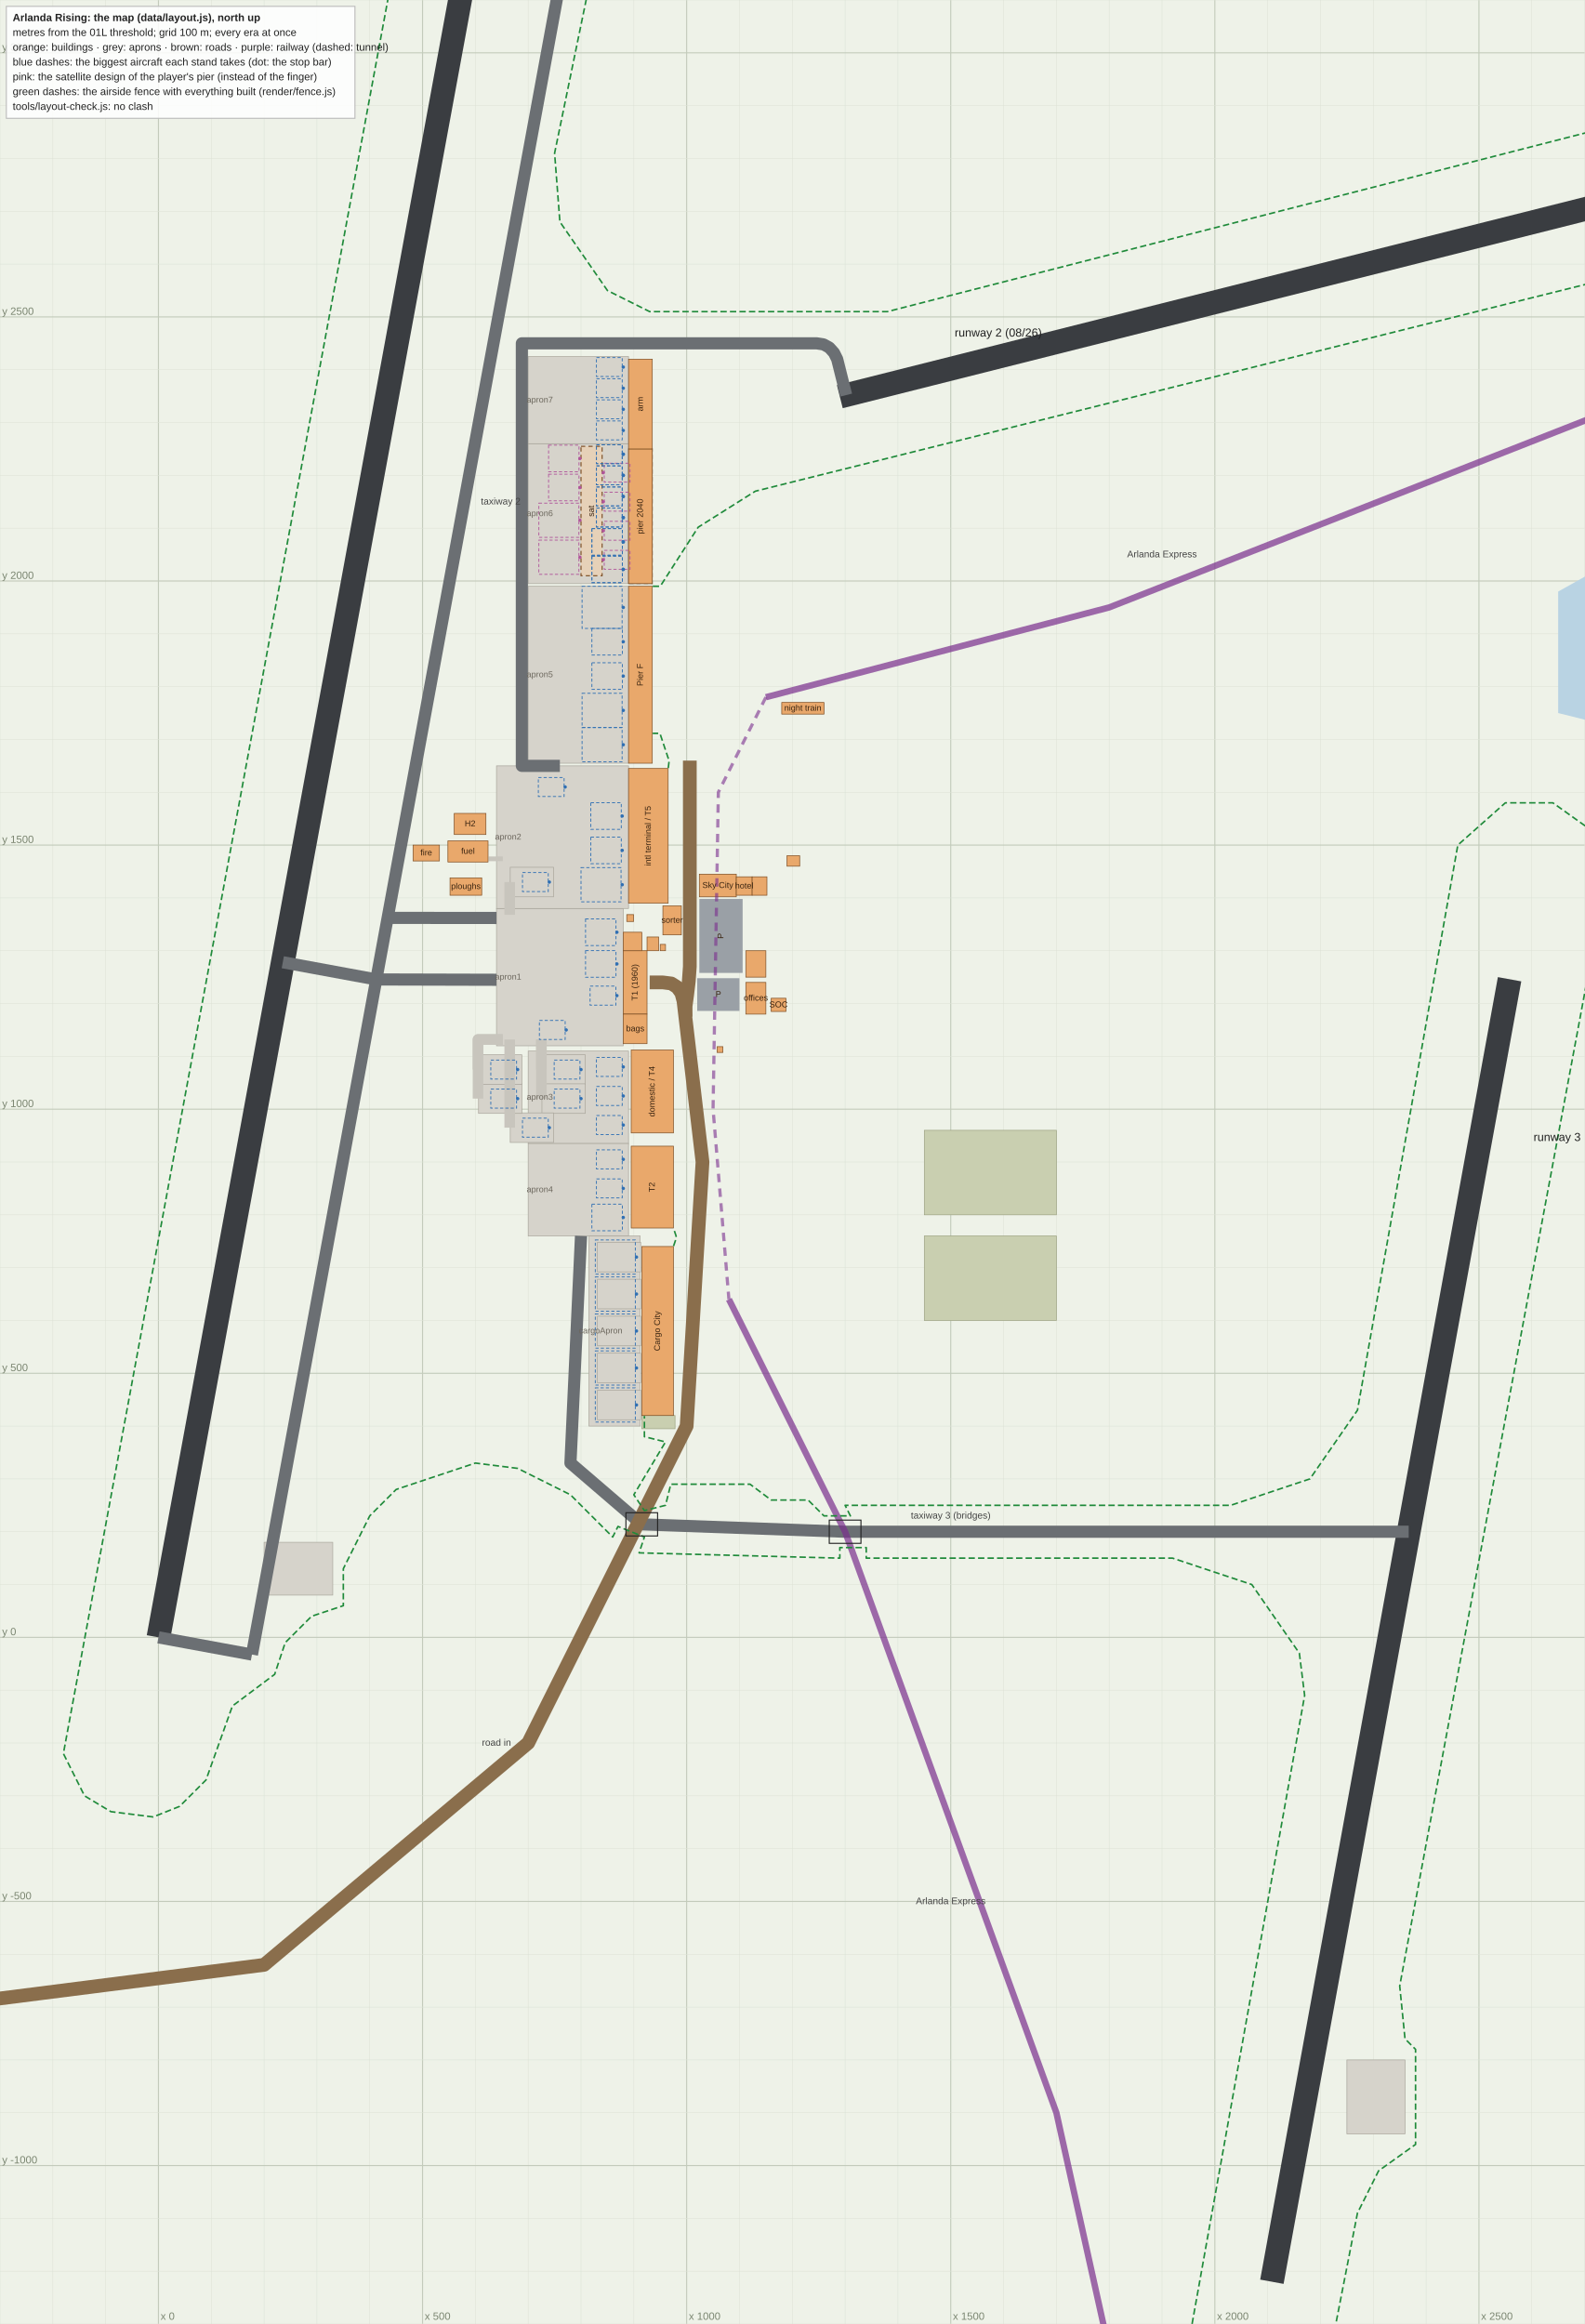
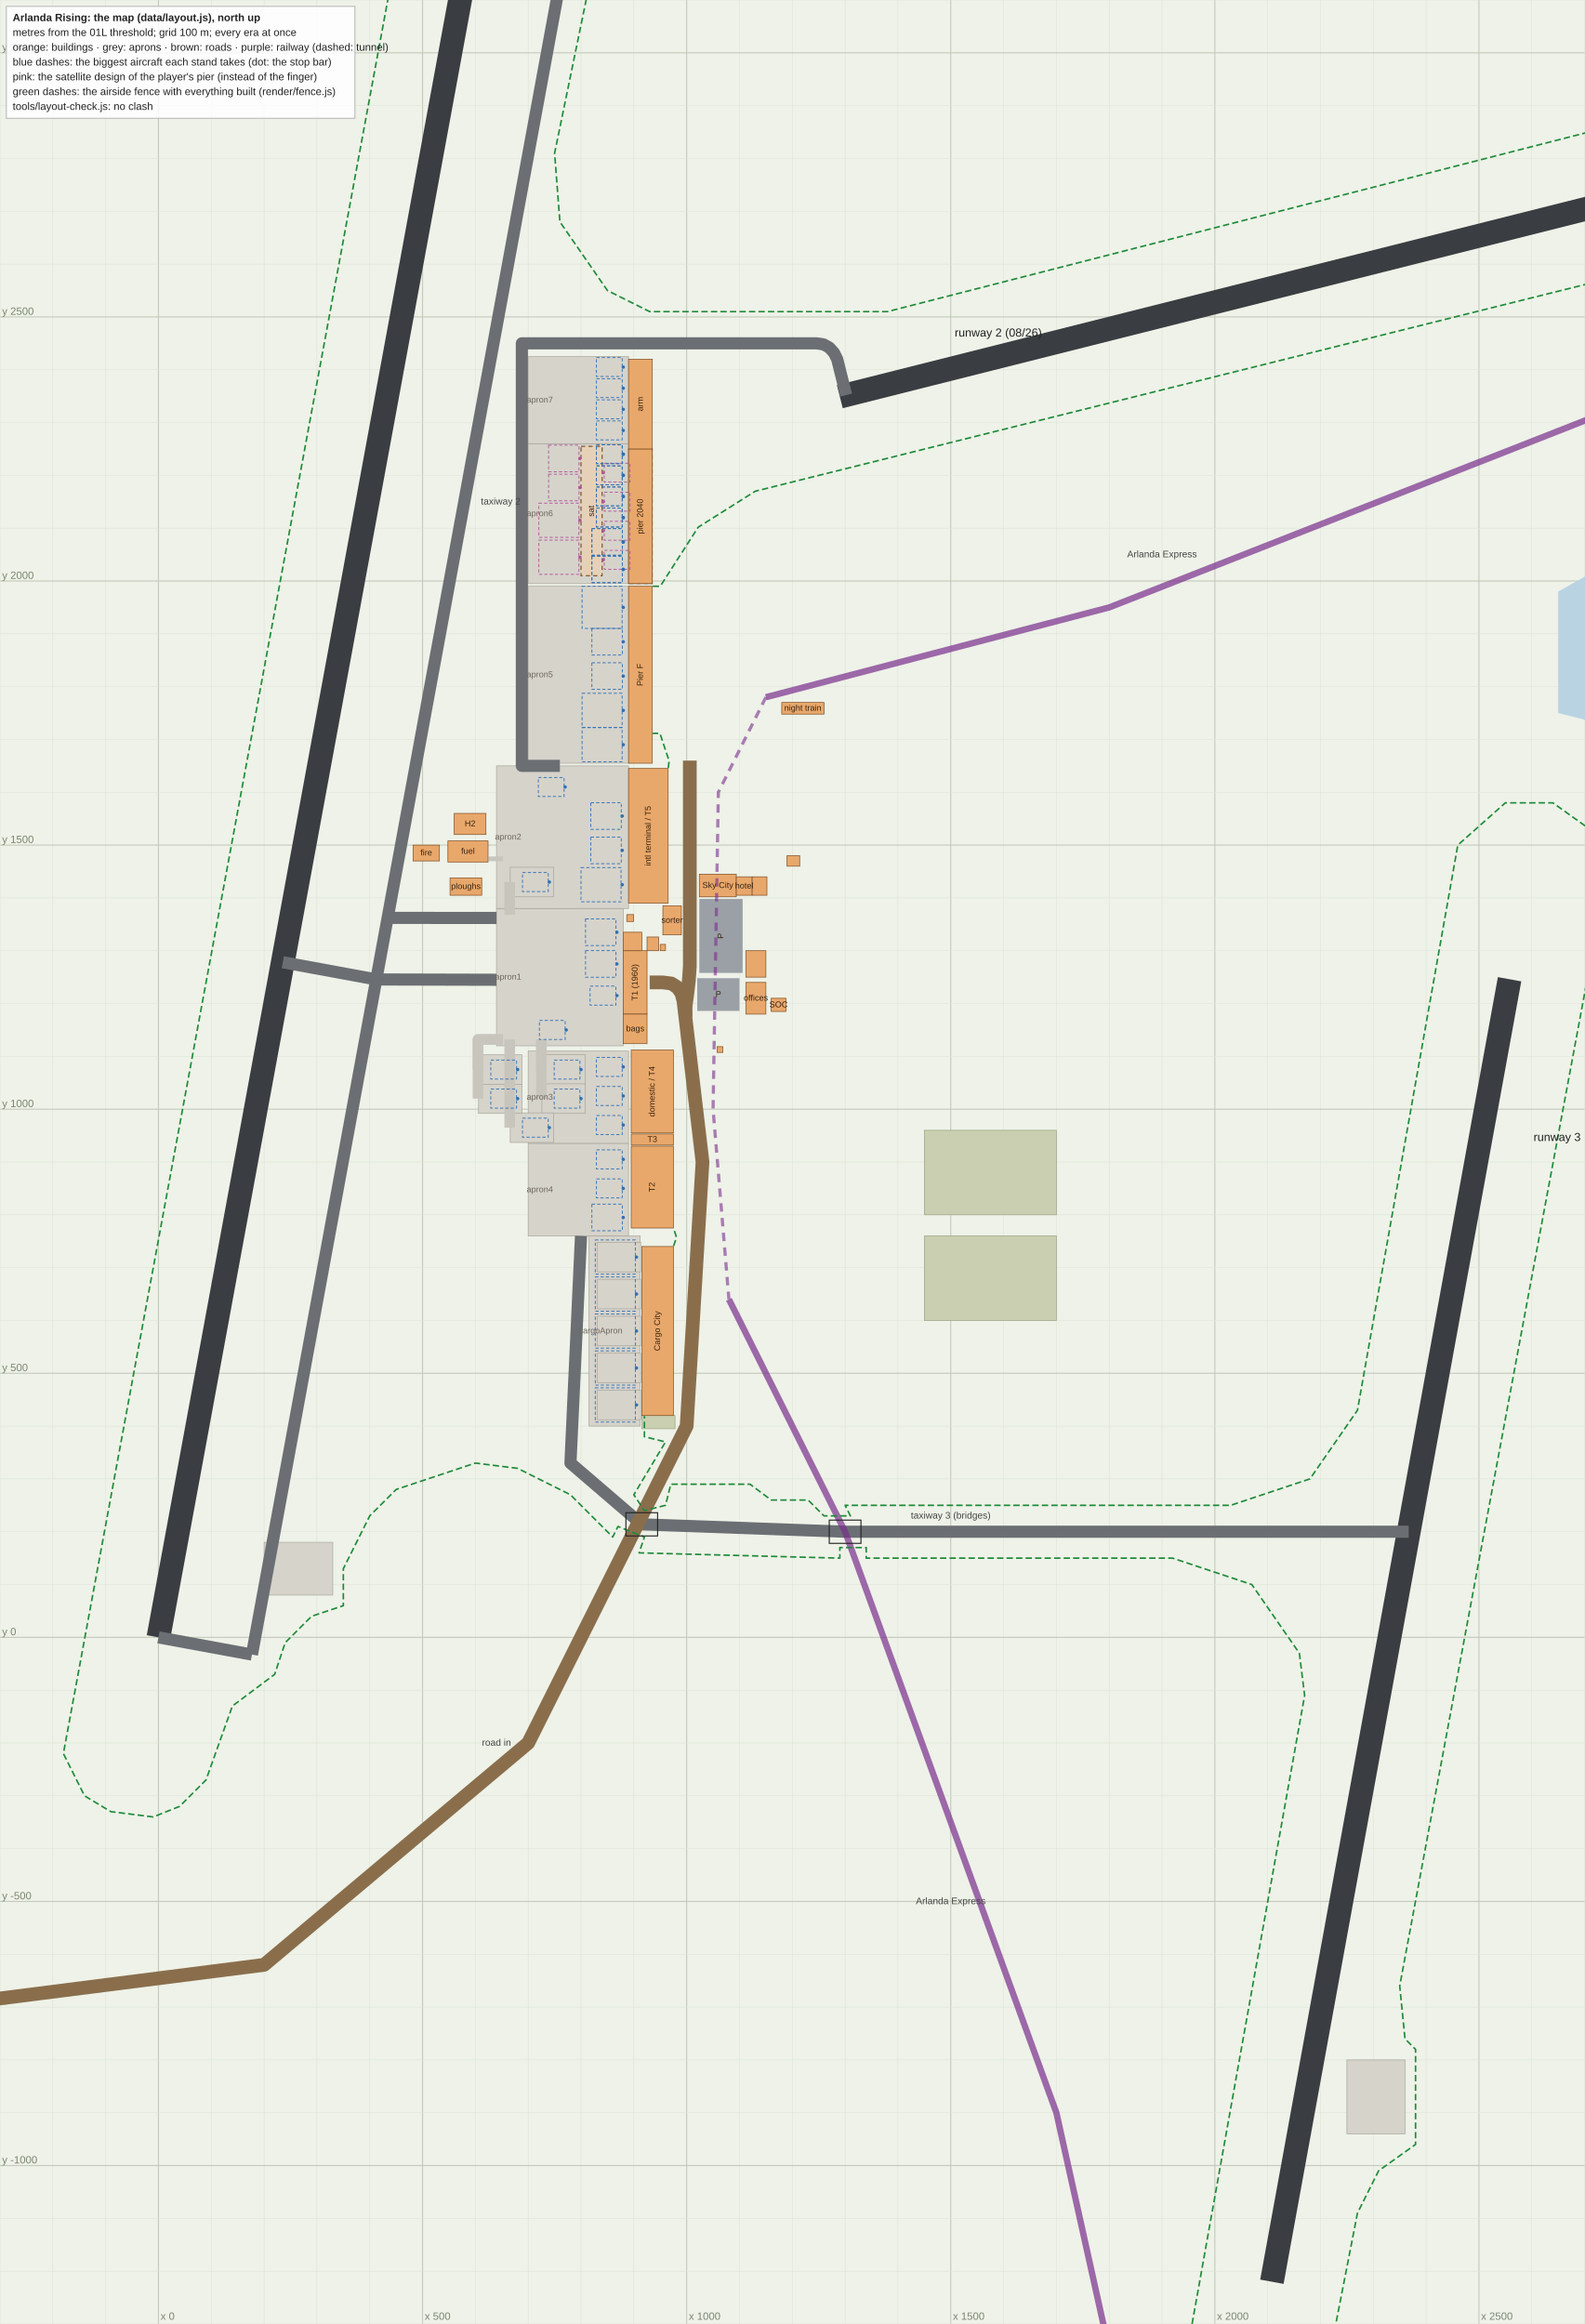
<svg xmlns="http://www.w3.org/2000/svg" width="1500" height="2200" viewBox="0 0 1500 2200" font-family="Arial, sans-serif">
  <rect width="1500" height="2200" fill="#eef2e8" />
  <line x1="0.0" y1="0" x2="0.0" y2="2200" stroke="#dde3d6" stroke-width="0.5" />
  <line x1="50.0" y1="0" x2="50.0" y2="2200" stroke="#dde3d6" stroke-width="0.5" />
  <line x1="100.0" y1="0" x2="100.0" y2="2200" stroke="#dde3d6" stroke-width="0.5" />
  <line x1="150.0" y1="0" x2="150.0" y2="2200" stroke="#c3cbbb" stroke-width="1" />
  <text x="152" y="2196" font-size="10" fill="#7a8570">x 0</text>
  <line x1="200.0" y1="0" x2="200.0" y2="2200" stroke="#dde3d6" stroke-width="0.5" />
  <line x1="250.0" y1="0" x2="250.0" y2="2200" stroke="#dde3d6" stroke-width="0.5" />
  <line x1="300.0" y1="0" x2="300.0" y2="2200" stroke="#dde3d6" stroke-width="0.5" />
  <line x1="350.0" y1="0" x2="350.0" y2="2200" stroke="#dde3d6" stroke-width="0.5" />
  <line x1="400.0" y1="0" x2="400.0" y2="2200" stroke="#c3cbbb" stroke-width="1" />
  <text x="402" y="2196" font-size="10" fill="#7a8570">x 500</text>
  <line x1="450.0" y1="0" x2="450.0" y2="2200" stroke="#dde3d6" stroke-width="0.5" />
  <line x1="500.0" y1="0" x2="500.0" y2="2200" stroke="#dde3d6" stroke-width="0.5" />
  <line x1="550.0" y1="0" x2="550.0" y2="2200" stroke="#dde3d6" stroke-width="0.5" />
  <line x1="600.0" y1="0" x2="600.0" y2="2200" stroke="#dde3d6" stroke-width="0.5" />
  <line x1="650.0" y1="0" x2="650.0" y2="2200" stroke="#c3cbbb" stroke-width="1" />
  <text x="652" y="2196" font-size="10" fill="#7a8570">x 1000</text>
  <line x1="700.0" y1="0" x2="700.0" y2="2200" stroke="#dde3d6" stroke-width="0.5" />
  <line x1="750.0" y1="0" x2="750.0" y2="2200" stroke="#dde3d6" stroke-width="0.5" />
  <line x1="800.0" y1="0" x2="800.0" y2="2200" stroke="#dde3d6" stroke-width="0.5" />
  <line x1="850.0" y1="0" x2="850.0" y2="2200" stroke="#dde3d6" stroke-width="0.5" />
  <line x1="900.0" y1="0" x2="900.0" y2="2200" stroke="#c3cbbb" stroke-width="1" />
  <text x="902" y="2196" font-size="10" fill="#7a8570">x 1500</text>
  <line x1="950.0" y1="0" x2="950.0" y2="2200" stroke="#dde3d6" stroke-width="0.5" />
  <line x1="1000.0" y1="0" x2="1000.0" y2="2200" stroke="#dde3d6" stroke-width="0.5" />
  <line x1="1050.0" y1="0" x2="1050.0" y2="2200" stroke="#dde3d6" stroke-width="0.5" />
  <line x1="1100.0" y1="0" x2="1100.0" y2="2200" stroke="#dde3d6" stroke-width="0.5" />
  <line x1="1150.0" y1="0" x2="1150.0" y2="2200" stroke="#c3cbbb" stroke-width="1" />
  <text x="1152" y="2196" font-size="10" fill="#7a8570">x 2000</text>
  <line x1="1200.0" y1="0" x2="1200.0" y2="2200" stroke="#dde3d6" stroke-width="0.5" />
  <line x1="1250.0" y1="0" x2="1250.0" y2="2200" stroke="#dde3d6" stroke-width="0.5" />
  <line x1="1300.0" y1="0" x2="1300.0" y2="2200" stroke="#dde3d6" stroke-width="0.5" />
  <line x1="1350.0" y1="0" x2="1350.0" y2="2200" stroke="#dde3d6" stroke-width="0.5" />
  <line x1="1400.0" y1="0" x2="1400.0" y2="2200" stroke="#c3cbbb" stroke-width="1" />
  <text x="1402" y="2196" font-size="10" fill="#7a8570">x 2500</text>
  <line x1="1450.0" y1="0" x2="1450.0" y2="2200" stroke="#dde3d6" stroke-width="0.5" />
  <line x1="1500.0" y1="0" x2="1500.0" y2="2200" stroke="#dde3d6" stroke-width="0.5" />
  <line x1="0" y1="2200.0" x2="1500" y2="2200.0" stroke="#dde3d6" stroke-width="0.5" />
  <line x1="0" y1="2150.0" x2="1500" y2="2150.0" stroke="#dde3d6" stroke-width="0.5" />
  <line x1="0" y1="2100.0" x2="1500" y2="2100.0" stroke="#dde3d6" stroke-width="0.5" />
  <line x1="0" y1="2050.0" x2="1500" y2="2050.0" stroke="#c3cbbb" stroke-width="1" />
  <text x="2" y="2048" font-size="10" fill="#7a8570">y -1000</text>
  <line x1="0" y1="2000.0" x2="1500" y2="2000.0" stroke="#dde3d6" stroke-width="0.5" />
  <line x1="0" y1="1950.0" x2="1500" y2="1950.0" stroke="#dde3d6" stroke-width="0.5" />
  <line x1="0" y1="1900.0" x2="1500" y2="1900.0" stroke="#dde3d6" stroke-width="0.5" />
  <line x1="0" y1="1850.0" x2="1500" y2="1850.0" stroke="#dde3d6" stroke-width="0.5" />
  <line x1="0" y1="1800.0" x2="1500" y2="1800.0" stroke="#c3cbbb" stroke-width="1" />
  <text x="2" y="1798" font-size="10" fill="#7a8570">y -500</text>
  <line x1="0" y1="1750.0" x2="1500" y2="1750.0" stroke="#dde3d6" stroke-width="0.5" />
  <line x1="0" y1="1700.0" x2="1500" y2="1700.0" stroke="#dde3d6" stroke-width="0.5" />
  <line x1="0" y1="1650.0" x2="1500" y2="1650.0" stroke="#dde3d6" stroke-width="0.5" />
  <line x1="0" y1="1600.0" x2="1500" y2="1600.0" stroke="#dde3d6" stroke-width="0.5" />
  <line x1="0" y1="1550.0" x2="1500" y2="1550.0" stroke="#c3cbbb" stroke-width="1" />
  <text x="2" y="1548" font-size="10" fill="#7a8570">y 0</text>
  <line x1="0" y1="1500.0" x2="1500" y2="1500.0" stroke="#dde3d6" stroke-width="0.5" />
  <line x1="0" y1="1450.0" x2="1500" y2="1450.0" stroke="#dde3d6" stroke-width="0.5" />
  <line x1="0" y1="1400.0" x2="1500" y2="1400.0" stroke="#dde3d6" stroke-width="0.5" />
  <line x1="0" y1="1350.0" x2="1500" y2="1350.0" stroke="#dde3d6" stroke-width="0.5" />
  <line x1="0" y1="1300.0" x2="1500" y2="1300.0" stroke="#c3cbbb" stroke-width="1" />
  <text x="2" y="1298" font-size="10" fill="#7a8570">y 500</text>
  <line x1="0" y1="1250.0" x2="1500" y2="1250.0" stroke="#dde3d6" stroke-width="0.5" />
  <line x1="0" y1="1200.0" x2="1500" y2="1200.0" stroke="#dde3d6" stroke-width="0.5" />
  <line x1="0" y1="1150.0" x2="1500" y2="1150.0" stroke="#dde3d6" stroke-width="0.5" />
  <line x1="0" y1="1100.0" x2="1500" y2="1100.0" stroke="#dde3d6" stroke-width="0.5" />
  <line x1="0" y1="1050.0" x2="1500" y2="1050.0" stroke="#c3cbbb" stroke-width="1" />
  <text x="2" y="1048" font-size="10" fill="#7a8570">y 1000</text>
  <line x1="0" y1="1000.0" x2="1500" y2="1000.0" stroke="#dde3d6" stroke-width="0.5" />
  <line x1="0" y1="950.0" x2="1500" y2="950.0" stroke="#dde3d6" stroke-width="0.5" />
  <line x1="0" y1="900.0" x2="1500" y2="900.0" stroke="#dde3d6" stroke-width="0.5" />
  <line x1="0" y1="850.0" x2="1500" y2="850.0" stroke="#dde3d6" stroke-width="0.5" />
  <line x1="0" y1="800.0" x2="1500" y2="800.0" stroke="#c3cbbb" stroke-width="1" />
  <text x="2" y="798" font-size="10" fill="#7a8570">y 1500</text>
  <line x1="0" y1="750.0" x2="1500" y2="750.0" stroke="#dde3d6" stroke-width="0.5" />
  <line x1="0" y1="700.0" x2="1500" y2="700.0" stroke="#dde3d6" stroke-width="0.5" />
  <line x1="0" y1="650.0" x2="1500" y2="650.0" stroke="#dde3d6" stroke-width="0.5" />
  <line x1="0" y1="600.0" x2="1500" y2="600.0" stroke="#dde3d6" stroke-width="0.5" />
  <line x1="0" y1="550.0" x2="1500" y2="550.0" stroke="#c3cbbb" stroke-width="1" />
  <text x="2" y="548" font-size="10" fill="#7a8570">y 2000</text>
  <line x1="0" y1="500.0" x2="1500" y2="500.0" stroke="#dde3d6" stroke-width="0.5" />
  <line x1="0" y1="450.0" x2="1500" y2="450.0" stroke="#dde3d6" stroke-width="0.5" />
  <line x1="0" y1="400.0" x2="1500" y2="400.0" stroke="#dde3d6" stroke-width="0.5" />
  <line x1="0" y1="350.0" x2="1500" y2="350.0" stroke="#dde3d6" stroke-width="0.5" />
  <line x1="0" y1="300.0" x2="1500" y2="300.0" stroke="#c3cbbb" stroke-width="1" />
  <text x="2" y="298" font-size="10" fill="#7a8570">y 2500</text>
  <line x1="0" y1="250.0" x2="1500" y2="250.0" stroke="#dde3d6" stroke-width="0.5" />
  <line x1="0" y1="200.0" x2="1500" y2="200.0" stroke="#dde3d6" stroke-width="0.5" />
  <line x1="0" y1="150.0" x2="1500" y2="150.0" stroke="#dde3d6" stroke-width="0.5" />
  <line x1="0" y1="100.0" x2="1500" y2="100.0" stroke="#dde3d6" stroke-width="0.5" />
  <line x1="0" y1="50.0" x2="1500" y2="50.0" stroke="#c3cbbb" stroke-width="1" />
  <text x="2" y="48" font-size="10" fill="#7a8570">y 3000</text>
  <line x1="0" y1="0.0" x2="1500" y2="0.0" stroke="#dde3d6" stroke-width="0.5" />
  <polygon points="1475.0,675.0 1675.0,725.0 1850.0,650.0 1800.0,525.0 1600.0,490.0 1475.0,560.0" fill="#b9d3e3" />
  <polygon points="-350.0,-100.0 -200.0,-75.0 -130.0,-175.0 -275.0,-250.0 -390.0,-190.0" fill="#b9d3e3" />
  <polygon points="1900.0,2000.0 2075.0,2050.0 2175.0,1930.0 2000.0,1850.0" fill="#b9d3e3" />
  <rect x="607.5" y="1340.0" width="31.5" height="12.5" fill="#c9cfb0" stroke="#9aa080" stroke-width="0.6" />
  <rect x="875.0" y="1170.0" width="125.0" height="80.0" fill="#c9cfb0" stroke="#9aa080" stroke-width="0.6" />
  <rect x="875.0" y="1070.0" width="125.0" height="80.0" fill="#c9cfb0" stroke="#9aa080" stroke-width="0.6" />
  <rect x="660.0" y="926.0" width="40.0" height="31.0" fill="#9aa0a6" stroke="none" stroke-width="0.6" />
  <rect x="662.0" y="851.0" width="41.0" height="70.0" fill="#9aa0a6" stroke="none" stroke-width="0.6" />
  <rect x="595.0" y="425.0" width="22.5" height="127.5" fill="#d6d3cb" stroke="#a8a49a" stroke-dasharray="4 3" fill-opacity="0.55" />
  <rect x="250.0" y="1460.0" width="65.0" height="50.0" fill="#d6d3cb" stroke="#a8a49a" stroke-width="0.6" />
  <rect x="1275.0" y="1950.0" width="55.0" height="70.0" fill="#d6d3cb" stroke="#a8a49a" stroke-width="0.6" />
  <rect x="470.0" y="860.0" width="120.0" height="130.0" fill="#d6d3cb" stroke="#a8a49a" stroke-width="0.6" />
  <rect x="470.0" y="725.0" width="125.0" height="135.0" fill="#d6d3cb" stroke="#a8a49a" stroke-width="0.6" />
  <rect x="500.0" y="995.0" width="95.0" height="87.5" fill="#d6d3cb" stroke="#a8a49a" stroke-width="0.6" />
  <rect x="500.0" y="1082.5" width="95.0" height="87.5" fill="#d6d3cb" stroke="#a8a49a" stroke-width="0.6" />
  <rect x="500.0" y="555.0" width="95.0" height="167.5" fill="#d6d3cb" stroke="#a8a49a" stroke-width="0.6" />
  <rect x="500.0" y="420.0" width="95.0" height="132.5" fill="#d6d3cb" stroke="#a8a49a" stroke-width="0.6" />
  <rect x="500.0" y="337.5" width="95.0" height="82.5" fill="#d6d3cb" stroke="#a8a49a" stroke-width="0.6" />
  <rect x="557.5" y="1170.0" width="48.5" height="180.0" fill="#d6d3cb" stroke="#a8a49a" stroke-width="0.6" />
  <rect x="513.0" y="998.5" width="41.0" height="28.0" fill="#d6d3cb" stroke="#a8a49a" stroke-width="0.6" />
  <rect x="513.0" y="1026.0" width="41.0" height="28.0" fill="#d6d3cb" stroke="#a8a49a" stroke-width="0.6" />
  <rect x="483.0" y="1053.5" width="41.0" height="28.0" fill="#d6d3cb" stroke="#a8a49a" stroke-width="0.6" />
  <rect x="453.0" y="1026.0" width="41.0" height="28.0" fill="#d6d3cb" stroke="#a8a49a" stroke-width="0.6" />
  <rect x="453.0" y="998.5" width="41.0" height="28.0" fill="#d6d3cb" stroke="#a8a49a" stroke-width="0.6" />
  <rect x="483.0" y="821.0" width="41.0" height="28.0" fill="#d6d3cb" stroke="#a8a49a" stroke-width="0.6" />
  <rect x="565.5" y="1316.0" width="41.0" height="28.0" fill="#d6d3cb" stroke="#a8a49a" stroke-width="0.6" />
  <rect x="565.5" y="1281.0" width="41.0" height="28.0" fill="#d6d3cb" stroke="#a8a49a" stroke-width="0.6" />
  <rect x="565.5" y="1246.0" width="41.0" height="28.0" fill="#d6d3cb" stroke="#a8a49a" stroke-width="0.6" />
  <rect x="565.5" y="1211.0" width="41.0" height="28.0" fill="#d6d3cb" stroke="#a8a49a" stroke-width="0.6" />
  <rect x="565.5" y="1176.0" width="41.0" height="28.0" fill="#d6d3cb" stroke="#a8a49a" stroke-width="0.6" />
  <polyline points="150.0,1550.0 448.0,-68.0" fill="none" stroke="#3a3d41" stroke-width="22.5" stroke-linejoin="round" />
  <polyline points="795.0,375.5 2004.5,71.0" fill="none" stroke="#3a3d41" stroke-width="22.5" stroke-linejoin="round" />
  <polyline points="1204.0,2160.0 1429.0,927.0" fill="none" stroke="#3a3d41" stroke-width="22.5" stroke-linejoin="round" />
  <polyline points="238.5,1566.3 536.5,-51.7" fill="none" stroke="#6b6f73" stroke-width="11.5" stroke-linejoin="round" />
  <polyline points="150.0,1550.0 238.5,1566.3" fill="none" stroke="#6b6f73" stroke-width="11.5" stroke-linejoin="round" />
  <polyline points="267.7,910.9 356.2,927.2" fill="none" stroke="#6b6f73" stroke-width="11.5" stroke-linejoin="round" />
  <polyline points="448.0,-68.0 536.5,-51.7" fill="none" stroke="#6b6f73" stroke-width="11.5" stroke-linejoin="round" />
  <polyline points="356.2,927.2 470.0,927.5" fill="none" stroke="#6b6f73" stroke-width="11.5" stroke-linejoin="round" />
  <polyline points="366.9,868.9 470.0,869.0" fill="none" stroke="#6b6f73" stroke-width="11.5" stroke-linejoin="round" />
  <polyline points="530.0,725.0 494.0,725.0 494.0,325.0 773.0,325.0 779.5,326.0 785.0,329.0 789.5,334.0 792.5,340.0 801.0,374.0" fill="none" stroke="#6b6f73" stroke-width="11.5" stroke-linejoin="round" />
  <polyline points="1333.5,1450.0 800.0,1450.0 607.5,1443.0 540.0,1385.0 550.0,1170.0" fill="none" stroke="#6b6f73" stroke-width="11.5" stroke-linejoin="round" />
  <polyline points="462.5,813.0 476.0,813.0" fill="none" stroke="#c8c5bd" stroke-width="4.5" stroke-linejoin="round" />
  <polyline points="512.5,1012.5 512.5,984.0" fill="none" stroke="#c8c5bd" stroke-width="10.0" stroke-linejoin="round" />
  <polyline points="512.5,1040.0 512.5,984.0" fill="none" stroke="#c8c5bd" stroke-width="10.0" stroke-linejoin="round" />
  <polyline points="482.5,1067.5 482.5,984.0" fill="none" stroke="#c8c5bd" stroke-width="10.0" stroke-linejoin="round" />
  <polyline points="452.5,1040.0 452.5,984.0 476.0,984.0" fill="none" stroke="#c8c5bd" stroke-width="10.0" stroke-linejoin="round" />
  <polyline points="452.5,1012.5 452.5,984.0 476.0,984.0" fill="none" stroke="#c8c5bd" stroke-width="10.0" stroke-linejoin="round" />
  <polyline points="482.5,835.0 482.5,866.0" fill="none" stroke="#c8c5bd" stroke-width="10.0" stroke-linejoin="round" />
  <polyline points="-790.0,1900.0 -300.0,1930.0 250.0,1860.0 500.0,1650.0 650.0,1350.0 665.0,1100.0 647.0,947.5 645.0,940.0 641.0,934.5 635.5,931.0 627.5,930.0 615.0,930.0" fill="none" stroke="#8a6e4c" stroke-width="13.0" stroke-linejoin="round" />
  <polyline points="649.0,962.5 649.0,952.5 650.5,941.5 652.0,929.0 653.0,915.0 653.0,720.0" fill="none" stroke="#8a6e4c" stroke-width="13.0" stroke-linejoin="round" />
  <polyline points="-400.0,17550.0 -630.0,4800.0 -700.0,3350.0 -760.0,2300.0 -790.0,1900.0 -780.0,1150.0 -825.0,250.0 -900.0,-1050.0 -1025.0,-2950.0 -1450.0,-16450.0" fill="none" stroke="#8a6e4c" stroke-width="15.0" stroke-linejoin="round" />
  <polyline points="-790.0,1900.0 -950.0,1910.0 -1170.0,2200.0" fill="none" stroke="#8a6e4c" stroke-width="13.0" stroke-linejoin="round" />
  <polyline points="-745.0,1903.0 -762.0,1882.0 -775.0,1830.0 -780.5,1760.0" fill="none" stroke="#8a6e4c" stroke-width="8.0" stroke-linejoin="round" />
  <polyline points="-745.0,1903.0 -761.0,1925.0 -769.0,1975.0 -772.0,2040.0" fill="none" stroke="#8a6e4c" stroke-width="8.0" stroke-linejoin="round" />
  <polyline points="-835.0,1903.0 -818.0,1882.0 -803.0,1830.0 -795.5,1760.0" fill="none" stroke="#8a6e4c" stroke-width="8.0" stroke-linejoin="round" />
  <polyline points="-835.0,1903.0 -819.0,1925.0 -806.0,1975.0 -787.0,2040.0" fill="none" stroke="#8a6e4c" stroke-width="8.0" stroke-linejoin="round" />
  <polyline points="2450.0,-550.0 2150.0,100.0 1750.0,300.0 1050.0,575.0 725.0,660.0" fill="none" stroke="#7a2e8e" stroke-width="6.0" stroke-linejoin="round" stroke-opacity="0.7" />
  <polyline points="690.0,1230.0 800.0,1450.0 1000.0,2000.0 1300.0,3350.0" fill="none" stroke="#7a2e8e" stroke-width="6.0" stroke-linejoin="round" stroke-opacity="0.7" />
  <rect x="590.0" y="900.0" width="22.5" height="60.0" fill="#e9a86b" stroke="#7a4a20" stroke-width="0.6" />
  <rect x="595.0" y="727.5" width="37.5" height="127.5" fill="#e9a86b" stroke="#7a4a20" stroke-width="0.6" />
  <rect x="597.5" y="994.0" width="40.0" height="78.5" fill="#e9a86b" stroke="#7a4a20" stroke-width="0.6" />
  <rect x="590.0" y="960.0" width="22.5" height="28.0" fill="#e9a86b" stroke="#7a4a20" stroke-width="0.6" />
  <rect x="612.5" y="887.0" width="11.0" height="13.0" fill="#e9a86b" stroke="#7a4a20" stroke-width="0.6" />
  <rect x="625.0" y="894.0" width="5.0" height="6.0" fill="#e9a86b" stroke="#7a4a20" stroke-width="0.6" />
  <rect x="597.5" y="1085.0" width="40.0" height="77.5" fill="#e9a86b" stroke="#7a4a20" stroke-width="0.6" />
+   <rect x="597.5" y="1073.5" width="40.0" height="10.5" fill="#e9a86b" stroke="#7a4a20" stroke-width="0.6" />
  <rect x="627.5" y="857.5" width="17.5" height="27.5" fill="#e9a86b" stroke="#7a4a20" stroke-width="0.6" />
  <rect x="595.0" y="555.0" width="22.5" height="167.5" fill="#e9a86b" stroke="#7a4a20" stroke-width="0.6" />
  <rect x="662.0" y="827.5" width="35.0" height="21.5" fill="#e9a86b" stroke="#7a4a20" stroke-width="0.6" />
  <rect x="697.0" y="830.0" width="15.0" height="17.5" fill="#e9a86b" stroke="#7a4a20" stroke-width="0.6" />
  <rect x="712.0" y="830.0" width="14.0" height="17.5" fill="#e9a86b" stroke="#7a4a20" stroke-width="0.6" />
  <rect x="706.0" y="930.0" width="19.0" height="30.0" fill="#e9a86b" stroke="#7a4a20" stroke-width="0.6" />
  <rect x="607.5" y="1180.0" width="30.0" height="160.0" fill="#e9a86b" stroke="#7a4a20" stroke-width="0.6" />
  <rect x="745.0" y="810.0" width="12.0" height="10.0" fill="#e9a86b" stroke="#7a4a20" stroke-width="0.6" />
  <rect x="730.0" y="945.0" width="14.0" height="12.5" fill="#e9a86b" stroke="#7a4a20" stroke-width="0.6" />
  <rect x="430.0" y="770.0" width="30.0" height="20.0" fill="#e9a86b" stroke="#7a4a20" stroke-width="0.6" />
  <rect x="740.0" y="665.0" width="40.0" height="11.0" fill="#e9a86b" stroke="#7a4a20" stroke-width="0.6" />
  <rect x="391.0" y="800.0" width="25.0" height="15.0" fill="#e9a86b" stroke="#7a4a20" stroke-width="0.6" />
  <rect x="590.0" y="882.5" width="17.5" height="17.5" fill="#e9a86b" stroke="#7a4a20" stroke-width="0.6" />
  <rect x="706.0" y="900.0" width="19.0" height="25.0" fill="#e9a86b" stroke="#7a4a20" stroke-width="0.6" />
  <rect x="593.3" y="865.8" width="6.5" height="6.5" fill="#e9a86b" stroke="#7a4a20" stroke-width="0.6" />
  <rect x="678.8" y="990.8" width="5.5" height="5.5" fill="#e9a86b" stroke="#7a4a20" stroke-width="0.6" />
  <rect x="595.0" y="425.0" width="22.5" height="127.5" fill="#e9a86b" stroke="#7a4a20" stroke-width="0.6" />
  <rect x="595.0" y="425.0" width="22.5" height="127.5" fill="#e9a86b" stroke="#7a4a20" stroke-width="0.6" />
  <rect x="550.0" y="422.5" width="20.0" height="122.5" fill="#f2d0a8" stroke="#7a4a20" stroke-dasharray="4 3" fill-opacity="0.55" />
  <rect x="595.0" y="340.0" width="22.5" height="85.0" fill="#e9a86b" stroke="#7a4a20" stroke-width="0.6" />
  <rect x="424.0" y="796.0" width="38.0" height="20.0" fill="#e9a86b" stroke="#7a4a20" stroke-width="0.6" />
  <rect x="426.0" y="831.0" width="30.0" height="16.5" fill="#e9a86b" stroke="#7a4a20" stroke-width="0.6" />
  <rect x="554.3" y="869.9" width="28.8" height="25.2" fill="none" stroke="#2f6fb3" stroke-dasharray="3 2" stroke-width="0.8" />
  <rect x="554.3" y="899.9" width="28.8" height="25.2" fill="none" stroke="#2f6fb3" stroke-dasharray="3 2" stroke-width="0.8" />
  <rect x="558.6" y="933.5" width="24.4" height="18.0" fill="none" stroke="#2f6fb3" stroke-dasharray="3 2" stroke-width="0.8" />
  <rect x="510.6" y="966.0" width="24.4" height="18.0" fill="none" stroke="#2f6fb3" stroke-dasharray="3 2" stroke-width="0.8" />
  <rect x="524.6" y="1003.5" width="24.4" height="18.0" fill="none" stroke="#2f6fb3" stroke-dasharray="3 2" stroke-width="0.8" />
  <rect x="524.6" y="1031.0" width="24.4" height="18.0" fill="none" stroke="#2f6fb3" stroke-dasharray="3 2" stroke-width="0.8" />
  <rect x="494.6" y="1058.5" width="24.4" height="18.0" fill="none" stroke="#2f6fb3" stroke-dasharray="3 2" stroke-width="0.8" />
  <rect x="464.6" y="1031.0" width="24.4" height="18.0" fill="none" stroke="#2f6fb3" stroke-dasharray="3 2" stroke-width="0.8" />
  <rect x="464.6" y="1003.5" width="24.4" height="18.0" fill="none" stroke="#2f6fb3" stroke-dasharray="3 2" stroke-width="0.8" />
  <rect x="494.6" y="826.0" width="24.4" height="18.0" fill="none" stroke="#2f6fb3" stroke-dasharray="3 2" stroke-width="0.8" />
  <rect x="559.3" y="792.4" width="28.8" height="25.2" fill="none" stroke="#2f6fb3" stroke-dasharray="3 2" stroke-width="0.8" />
  <rect x="559.3" y="759.9" width="28.8" height="25.2" fill="none" stroke="#2f6fb3" stroke-dasharray="3 2" stroke-width="0.8" />
  <rect x="509.6" y="736.0" width="24.4" height="18.0" fill="none" stroke="#2f6fb3" stroke-dasharray="3 2" stroke-width="0.8" />
  <rect x="550.0" y="821.3" width="37.9" height="32.4" fill="none" stroke="#2f6fb3" stroke-dasharray="3 2" stroke-width="0.8" />
  <rect x="564.6" y="1001.0" width="24.4" height="18.0" fill="none" stroke="#2f6fb3" stroke-dasharray="3 2" stroke-width="0.8" />
  <rect x="564.6" y="1028.5" width="24.4" height="18.0" fill="none" stroke="#2f6fb3" stroke-dasharray="3 2" stroke-width="0.8" />
  <rect x="564.6" y="1056.0" width="24.4" height="18.0" fill="none" stroke="#2f6fb3" stroke-dasharray="3 2" stroke-width="0.8" />
  <rect x="564.6" y="1088.5" width="24.4" height="18.0" fill="none" stroke="#2f6fb3" stroke-dasharray="3 2" stroke-width="0.8" />
  <rect x="564.6" y="1116.0" width="24.4" height="18.0" fill="none" stroke="#2f6fb3" stroke-dasharray="3 2" stroke-width="0.8" />
  <rect x="560.3" y="1139.9" width="28.8" height="25.2" fill="none" stroke="#2f6fb3" stroke-dasharray="3 2" stroke-width="0.8" />
  <rect x="551.0" y="688.8" width="37.9" height="32.4" fill="none" stroke="#2f6fb3" stroke-dasharray="3 2" stroke-width="0.8" />
  <rect x="551.0" y="656.3" width="37.9" height="32.4" fill="none" stroke="#2f6fb3" stroke-dasharray="3 2" stroke-width="0.8" />
  <rect x="560.3" y="627.4" width="28.8" height="25.2" fill="none" stroke="#2f6fb3" stroke-dasharray="3 2" stroke-width="0.8" />
  <rect x="560.3" y="594.9" width="28.8" height="25.2" fill="none" stroke="#2f6fb3" stroke-dasharray="3 2" stroke-width="0.8" />
  <rect x="551.0" y="555.0" width="37.9" height="39.9" fill="none" stroke="#2f6fb3" stroke-dasharray="3 2" stroke-width="0.8" />
  <rect x="563.5" y="1313.8" width="37.9" height="32.4" fill="none" stroke="#2f6fb3" stroke-dasharray="3 2" stroke-width="0.8" />
  <rect x="563.5" y="1278.8" width="37.9" height="32.4" fill="none" stroke="#2f6fb3" stroke-dasharray="3 2" stroke-width="0.8" />
  <rect x="563.5" y="1243.8" width="37.9" height="32.4" fill="none" stroke="#2f6fb3" stroke-dasharray="3 2" stroke-width="0.8" />
  <rect x="563.5" y="1208.8" width="37.9" height="32.4" fill="none" stroke="#2f6fb3" stroke-dasharray="3 2" stroke-width="0.8" />
  <rect x="563.5" y="1173.8" width="37.9" height="32.4" fill="none" stroke="#2f6fb3" stroke-dasharray="3 2" stroke-width="0.8" />
  <rect x="560.3" y="526.4" width="28.8" height="25.2" fill="none" stroke="#2f6fb3" stroke-dasharray="3 2" stroke-width="0.8" />
  <rect x="560.3" y="500.4" width="28.8" height="25.2" fill="none" stroke="#2f6fb3" stroke-dasharray="3 2" stroke-width="0.8" />
  <rect x="564.6" y="481.0" width="24.4" height="17.9" fill="none" stroke="#2f6fb3" stroke-dasharray="3 2" stroke-width="0.8" />
  <rect x="564.6" y="461.0" width="24.4" height="17.9" fill="none" stroke="#2f6fb3" stroke-dasharray="3 2" stroke-width="0.8" />
  <rect x="564.6" y="441.0" width="24.4" height="17.9" fill="none" stroke="#2f6fb3" stroke-dasharray="3 2" stroke-width="0.8" />
  <rect x="564.6" y="421.0" width="24.4" height="17.9" fill="none" stroke="#2f6fb3" stroke-dasharray="3 2" stroke-width="0.8" />
  <rect x="510.1" y="511.3" width="37.9" height="32.4" fill="none" stroke="#b0559a" stroke-dasharray="3 2" stroke-width="0.8" />
  <rect x="510.1" y="476.3" width="37.9" height="32.4" fill="none" stroke="#b0559a" stroke-dasharray="3 2" stroke-width="0.8" />
  <rect x="519.3" y="448.9" width="28.8" height="25.2" fill="none" stroke="#b0559a" stroke-dasharray="3 2" stroke-width="0.8" />
  <rect x="519.3" y="421.4" width="28.8" height="25.2" fill="none" stroke="#b0559a" stroke-dasharray="3 2" stroke-width="0.8" />
  <rect x="572.0" y="521.0" width="24.4" height="17.9" fill="none" stroke="#b0559a" stroke-dasharray="3 2" stroke-width="0.8" />
  <rect x="572.0" y="493.5" width="24.4" height="17.9" fill="none" stroke="#b0559a" stroke-dasharray="3 2" stroke-width="0.8" />
  <rect x="572.0" y="466.0" width="24.4" height="17.9" fill="none" stroke="#b0559a" stroke-dasharray="3 2" stroke-width="0.8" />
  <rect x="572.0" y="438.5" width="24.4" height="17.9" fill="none" stroke="#b0559a" stroke-dasharray="3 2" stroke-width="0.8" />
  <rect x="560.3" y="526.4" width="28.8" height="25.2" fill="none" stroke="#2f6fb3" stroke-dasharray="3 2" stroke-width="0.8" />
  <rect x="560.3" y="500.4" width="28.8" height="25.2" fill="none" stroke="#2f6fb3" stroke-dasharray="3 2" stroke-width="0.8" />
  <rect x="564.6" y="481.0" width="24.4" height="17.9" fill="none" stroke="#2f6fb3" stroke-dasharray="3 2" stroke-width="0.8" />
  <rect x="564.6" y="461.0" width="24.4" height="17.9" fill="none" stroke="#2f6fb3" stroke-dasharray="3 2" stroke-width="0.8" />
  <rect x="564.6" y="441.0" width="24.4" height="17.9" fill="none" stroke="#2f6fb3" stroke-dasharray="3 2" stroke-width="0.8" />
  <rect x="564.6" y="421.0" width="24.4" height="17.9" fill="none" stroke="#2f6fb3" stroke-dasharray="3 2" stroke-width="0.8" />
  <rect x="564.6" y="398.5" width="24.4" height="17.9" fill="none" stroke="#2f6fb3" stroke-dasharray="3 2" stroke-width="0.8" />
  <rect x="564.6" y="378.5" width="24.4" height="17.9" fill="none" stroke="#2f6fb3" stroke-dasharray="3 2" stroke-width="0.8" />
  <rect x="564.6" y="358.5" width="24.4" height="17.9" fill="none" stroke="#2f6fb3" stroke-dasharray="3 2" stroke-width="0.8" />
  <rect x="564.6" y="338.5" width="24.4" height="17.9" fill="none" stroke="#2f6fb3" stroke-dasharray="3 2" stroke-width="0.8" />
  <polyline points="637.6,1179.6 640.0,1172.5 640.0,1170.0 637.6,1162.9" fill="none" stroke="#1f8a3a" stroke-width="1.5" stroke-linejoin="round" stroke-dasharray="6 3" />
  <polyline points="632.6,727.1 633.4,720.3 624.7,694.2 617.9,694.2" fill="none" stroke="#1f8a3a" stroke-width="1.5" stroke-linejoin="round" stroke-dasharray="6 3" />
  <polyline points="617.9,555.0 625.0,555.0 660.9,499.1 715.0,465.0 2080.0,125.0 2145.0,90.0 2170.0,25.0 2140.0,-15.0 2090.0,-25.0 840.0,295.0 615.0,295.0 575.0,275.0 530.0,210.0 525.0,145.0 560.0,-25.0 560.0,-65.0 540.0,-95.0 535.0,-190.0 510.0,-225.0 490.0,-235.0 445.0,-235.0 405.0,-205.0 60.0,1660.0 80.0,1700.0 105.0,1715.0 145.0,1720.0 170.0,1710.0 195.0,1685.0 220.0,1615.0 260.0,1585.0 270.0,1555.0 295.0,1530.0 325.0,1520.0 325.0,1485.0 350.0,1435.0 375.0,1410.0 450.0,1385.0 490.0,1390.0 540.0,1415.0 580.0,1455.0 585.0,1445.0 610.0,1455.0 605.0,1470.0 795.0,1475.0 795.0,1465.0 820.0,1465.0 820.0,1475.0 1110.0,1475.0 1185.0,1500.0 1230.0,1565.0 1235.0,1605.0 1115.0,2275.0 1130.0,2305.0 1175.0,2330.0 1215.0,2325.0 1245.0,2300.0 1285.0,2095.0 1305.0,2055.0 1340.0,2030.0 1340.0,1940.0 1330.0,1930.0 1325.0,1880.0 1515.0,860.0 1515.0,805.0 1505.0,785.0 1470.0,760.0 1425.0,760.0 1380.0,800.0 1285.0,1335.0 1240.0,1400.0 1165.0,1425.0 800.0,1425.0 805.0,1435.0 780.0,1435.0 765.0,1420.0 730.0,1420.0 710.0,1405.0 635.0,1405.0 630.0,1425.0 610.0,1430.0 600.0,1415.0 630.0,1365.0 610.0,1360.0 610.0,1347.5 610.0,1340.4" fill="none" stroke="#1f8a3a" stroke-width="1.5" stroke-linejoin="round" stroke-dasharray="6 3" />
  <polyline points="725.0,660.0 680.0,750.0 675.0,1050.0 690.0,1230.0" fill="none" stroke="#7a2e8e" stroke-width="3.0" stroke-linejoin="round" stroke-dasharray="8 6" stroke-opacity="0.6" />
  <rect x="785.0" y="1439.0" width="30.0" height="22.0" fill="none" stroke="#222" stroke-width="1" />
  <rect x="592.5" y="1432.0" width="30.0" height="22.0" fill="none" stroke="#222" stroke-width="1" />
  <circle cx="584.0" cy="882.5" r="1.6" fill="#2f6fb3" />
  <circle cx="584.0" cy="912.5" r="1.6" fill="#2f6fb3" />
  <circle cx="584.0" cy="942.5" r="1.6" fill="#2f6fb3" />
  <circle cx="536.0" cy="975.0" r="1.6" fill="#2f6fb3" />
  <circle cx="550.0" cy="1012.5" r="1.6" fill="#2f6fb3" />
  <circle cx="550.0" cy="1040.0" r="1.6" fill="#2f6fb3" />
  <circle cx="520.0" cy="1067.5" r="1.6" fill="#2f6fb3" />
  <circle cx="490.0" cy="1040.0" r="1.6" fill="#2f6fb3" />
  <circle cx="490.0" cy="1012.5" r="1.6" fill="#2f6fb3" />
  <circle cx="520.0" cy="835.0" r="1.6" fill="#2f6fb3" />
  <circle cx="589.0" cy="805.0" r="1.6" fill="#2f6fb3" />
  <circle cx="589.0" cy="772.5" r="1.6" fill="#2f6fb3" />
  <circle cx="535.0" cy="745.0" r="1.6" fill="#2f6fb3" />
  <circle cx="589.0" cy="837.5" r="1.6" fill="#2f6fb3" />
  <circle cx="590.0" cy="1010.0" r="1.6" fill="#2f6fb3" />
  <circle cx="590.0" cy="1037.5" r="1.6" fill="#2f6fb3" />
  <circle cx="590.0" cy="1065.0" r="1.6" fill="#2f6fb3" />
  <circle cx="590.0" cy="1097.5" r="1.6" fill="#2f6fb3" />
  <circle cx="590.0" cy="1125.0" r="1.6" fill="#2f6fb3" />
  <circle cx="590.0" cy="1152.5" r="1.6" fill="#2f6fb3" />
  <circle cx="590.0" cy="705.0" r="1.6" fill="#2f6fb3" />
  <circle cx="590.0" cy="672.5" r="1.6" fill="#2f6fb3" />
  <circle cx="590.0" cy="640.0" r="1.6" fill="#2f6fb3" />
  <circle cx="590.0" cy="607.5" r="1.6" fill="#2f6fb3" />
  <circle cx="590.0" cy="575.0" r="1.6" fill="#2f6fb3" />
  <circle cx="602.5" cy="1330.0" r="1.6" fill="#2f6fb3" />
  <circle cx="602.5" cy="1295.0" r="1.6" fill="#2f6fb3" />
  <circle cx="602.5" cy="1260.0" r="1.6" fill="#2f6fb3" />
  <circle cx="602.5" cy="1225.0" r="1.6" fill="#2f6fb3" />
  <circle cx="602.5" cy="1190.0" r="1.6" fill="#2f6fb3" />
  <circle cx="590.0" cy="539.0" r="1.6" fill="#2f6fb3" />
  <circle cx="590.0" cy="513.0" r="1.6" fill="#2f6fb3" />
  <circle cx="590.0" cy="490.0" r="1.6" fill="#2f6fb3" />
  <circle cx="590.0" cy="470.0" r="1.6" fill="#2f6fb3" />
  <circle cx="590.0" cy="450.0" r="1.6" fill="#2f6fb3" />
  <circle cx="590.0" cy="430.0" r="1.6" fill="#2f6fb3" />
  <circle cx="549.0" cy="527.5" r="1.6" fill="#b0559a" />
  <circle cx="549.0" cy="492.5" r="1.6" fill="#b0559a" />
  <circle cx="549.0" cy="461.5" r="1.6" fill="#b0559a" />
  <circle cx="549.0" cy="434.0" r="1.6" fill="#b0559a" />
  <circle cx="571.0" cy="530.0" r="1.6" fill="#b0559a" />
  <circle cx="571.0" cy="502.5" r="1.6" fill="#b0559a" />
  <circle cx="571.0" cy="475.0" r="1.6" fill="#b0559a" />
  <circle cx="571.0" cy="447.5" r="1.6" fill="#b0559a" />
  <circle cx="590.0" cy="539.0" r="1.6" fill="#2f6fb3" />
  <circle cx="590.0" cy="513.0" r="1.6" fill="#2f6fb3" />
  <circle cx="590.0" cy="490.0" r="1.6" fill="#2f6fb3" />
  <circle cx="590.0" cy="470.0" r="1.6" fill="#2f6fb3" />
  <circle cx="590.0" cy="450.0" r="1.6" fill="#2f6fb3" />
  <circle cx="590.0" cy="430.0" r="1.6" fill="#2f6fb3" />
  <circle cx="590.0" cy="407.5" r="1.6" fill="#2f6fb3" />
  <circle cx="590.0" cy="387.5" r="1.6" fill="#2f6fb3" />
  <circle cx="590.0" cy="367.5" r="1.6" fill="#2f6fb3" />
  <circle cx="590.0" cy="347.5" r="1.6" fill="#2f6fb3" />
  <text x="601.3" y="930.0" font-size="8" fill="#3a2410" text-anchor="middle" dominant-baseline="middle" transform="rotate(-90 601.3 930.0)">T1 (1960)</text>
  <text x="613.8" y="791.3" font-size="8" fill="#3a2410" text-anchor="middle" dominant-baseline="middle" transform="rotate(-90 613.8 791.3)">intl terminal / T5</text>
  <text x="617.5" y="1033.3" font-size="8" fill="#3a2410" text-anchor="middle" dominant-baseline="middle" transform="rotate(-90 617.5 1033.3)">domestic / T4</text>
  <text x="601.3" y="974.0" font-size="8" fill="#3a2410" text-anchor="middle" dominant-baseline="middle">bags</text>
  <text x="617.5" y="1123.8" font-size="8" fill="#3a2410" text-anchor="middle" dominant-baseline="middle" transform="rotate(-90 617.5 1123.8)">T2</text>
+   <text x="617.5" y="1078.8" font-size="8" fill="#3a2410" text-anchor="middle" dominant-baseline="middle">T3</text>
  <text x="636.3" y="871.3" font-size="8" fill="#3a2410" text-anchor="middle" dominant-baseline="middle">sorter</text>
  <text x="606.3" y="638.8" font-size="8" fill="#3a2410" text-anchor="middle" dominant-baseline="middle" transform="rotate(-90 606.3 638.8)">Pier F</text>
  <text x="679.5" y="838.3" font-size="8" fill="#3a2410" text-anchor="middle" dominant-baseline="middle">Sky City</text>
  <text x="704.5" y="838.8" font-size="8" fill="#3a2410" text-anchor="middle" dominant-baseline="middle">hotel</text>
  <text x="715.5" y="945.0" font-size="8" fill="#3a2410" text-anchor="middle" dominant-baseline="middle">offices</text>
  <text x="622.5" y="1260.0" font-size="8" fill="#3a2410" text-anchor="middle" dominant-baseline="middle" transform="rotate(-90 622.5 1260.0)">Cargo City</text>
  <text x="737.0" y="951.3" font-size="8" fill="#3a2410" text-anchor="middle" dominant-baseline="middle">SOC</text>
  <text x="445.0" y="780.0" font-size="8" fill="#3a2410" text-anchor="middle" dominant-baseline="middle">H2</text>
  <text x="760.0" y="670.5" font-size="8" fill="#3a2410" text-anchor="middle" dominant-baseline="middle">night train</text>
  <text x="403.5" y="807.5" font-size="8" fill="#3a2410" text-anchor="middle" dominant-baseline="middle">fire</text>
  <text x="606.3" y="488.8" font-size="8" fill="#3a2410" text-anchor="middle" dominant-baseline="middle" transform="rotate(-90 606.3 488.8)">pier 2040</text>
  <text x="560.0" y="483.8" font-size="8" fill="#3a2410" text-anchor="middle" dominant-baseline="middle" transform="rotate(-90 560.0 483.8)">sat</text>
  <text x="606.3" y="382.5" font-size="8" fill="#3a2410" text-anchor="middle" dominant-baseline="middle" transform="rotate(-90 606.3 382.5)">arm</text>
  <text x="443.0" y="806.0" font-size="8" fill="#3a2410" text-anchor="middle" dominant-baseline="middle">fuel</text>
  <text x="441.0" y="839.3" font-size="8" fill="#3a2410" text-anchor="middle" dominant-baseline="middle">ploughs</text>
  <text x="680.0" y="941.5" font-size="8" fill="#3a2410" text-anchor="middle" dominant-baseline="middle">P</text>
  <text x="682.5" y="886.0" font-size="8" fill="#3a2410" text-anchor="middle" dominant-baseline="middle" transform="rotate(-90 682.5 886.0)">P</text>
  <text x="481.0" y="925.0" font-size="8" fill="#6b665c" text-anchor="middle" dominant-baseline="middle">apron1</text>
  <text x="481.0" y="792.5" font-size="8" fill="#6b665c" text-anchor="middle" dominant-baseline="middle">apron2</text>
  <text x="511.0" y="1038.8" font-size="8" fill="#6b665c" text-anchor="middle" dominant-baseline="middle">apron3</text>
  <text x="511.0" y="1126.3" font-size="8" fill="#6b665c" text-anchor="middle" dominant-baseline="middle">apron4</text>
  <text x="511.0" y="638.8" font-size="8" fill="#6b665c" text-anchor="middle" dominant-baseline="middle">apron5</text>
  <text x="511.0" y="486.3" font-size="8" fill="#6b665c" text-anchor="middle" dominant-baseline="middle">apron6</text>
  <text x="511.0" y="378.8" font-size="8" fill="#6b665c" text-anchor="middle" dominant-baseline="middle">apron7</text>
  <text x="568.5" y="1260.0" font-size="8" fill="#6b665c" text-anchor="middle" dominant-baseline="middle">cargoApron</text>
  <text x="428.0" y="-8.0" font-size="11" fill="#222" text-anchor="middle" dominant-baseline="middle">runway 1 (01L/19R)</text>
  <text x="1474.0" y="1077.0" font-size="11" fill="#222" text-anchor="middle" dominant-baseline="middle">runway 3</text>
  <text x="945.0" y="315.5" font-size="11" fill="#222" text-anchor="middle" dominant-baseline="middle">runway 2 (08/26)</text>
  <text x="470.0" y="1650.0" font-size="9" fill="#444" text-anchor="middle" dominant-baseline="middle">road in</text>
  <text x="474.0" y="475.0" font-size="9" fill="#444" text-anchor="middle" dominant-baseline="middle">taxiway 2</text>
  <text x="900.0" y="1435.0" font-size="9" fill="#444" text-anchor="middle" dominant-baseline="middle">taxiway 3 (bridges)</text>
  <text x="900.0" y="1800.0" font-size="9" fill="#444" text-anchor="middle" dominant-baseline="middle">Arlanda Express</text>
  <text x="1100.0" y="525.0" font-size="9" fill="#444" text-anchor="middle" dominant-baseline="middle">Arlanda Express</text>
  <g font-size="10" fill="#222">
    <rect x="6" y="6" width="330" height="106" fill="#ffffff" fill-opacity="0.85" stroke="#bbb" />
    <text x="12" y="20" font-weight="700">Arlanda Rising: the map (data/layout.js), north up</text>
    <text x="12" y="34">metres from the 01L threshold; grid 100 m; every era at once</text>
    <text x="12" y="48">orange: buildings · grey: aprons · brown: roads · purple: railway (dashed: tunnel)</text>
    <text x="12" y="62">blue dashes: the biggest aircraft each stand takes (dot: the stop bar)</text>
    <text x="12" y="76">pink: the satellite design of the player's pier (instead of the finger)</text>
    <text x="12" y="90">green dashes: the airside fence with everything built (render/fence.js)</text>
    <text x="12" y="104">tools/layout-check.js: no clash</text>
  </g>
</svg>
